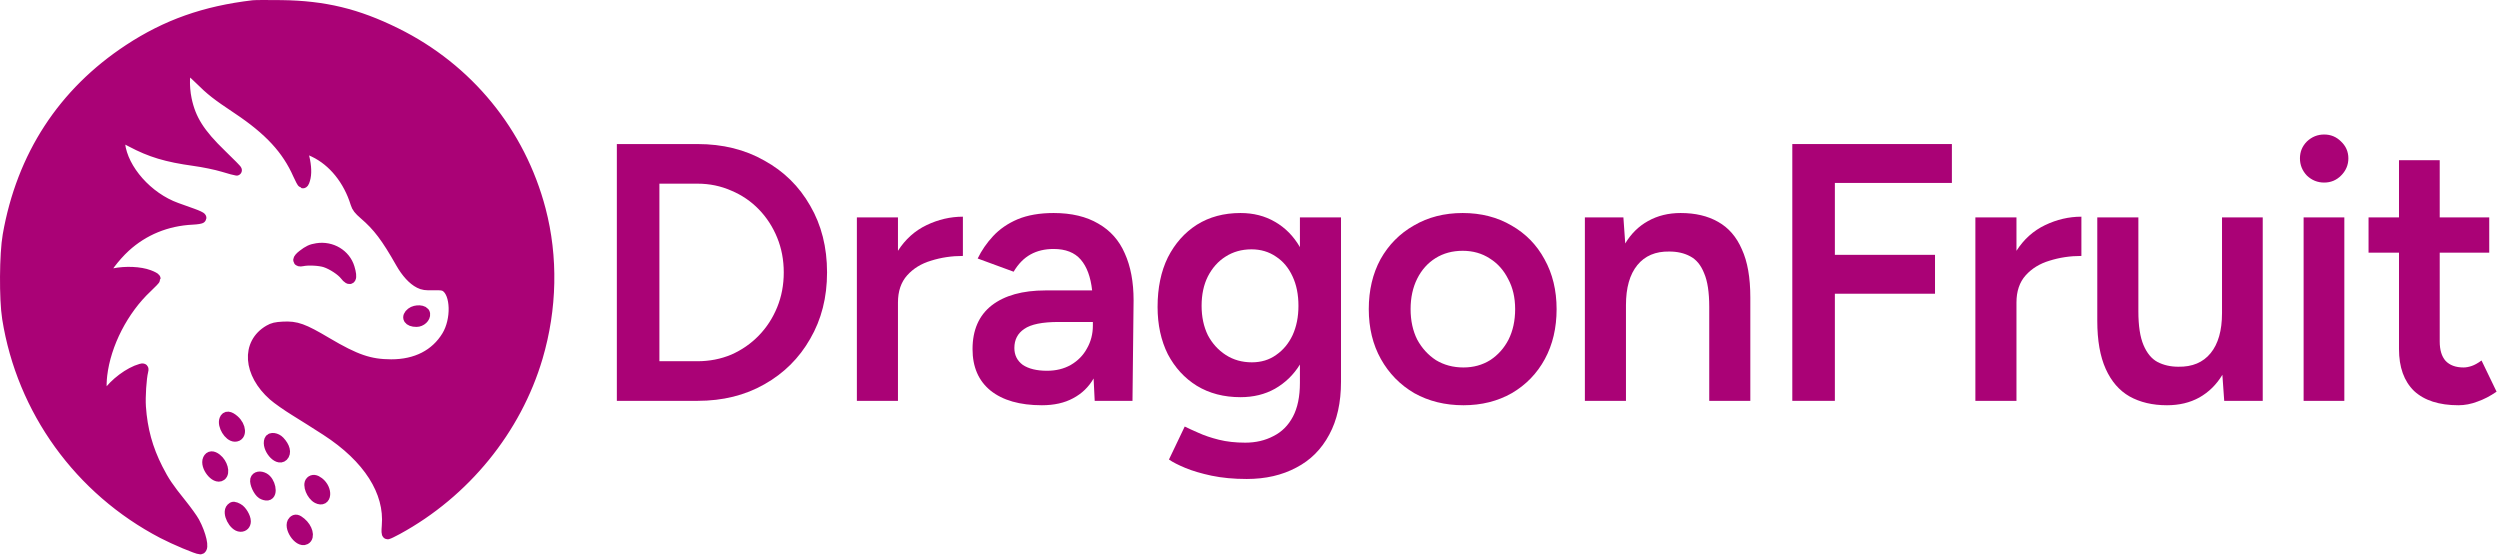
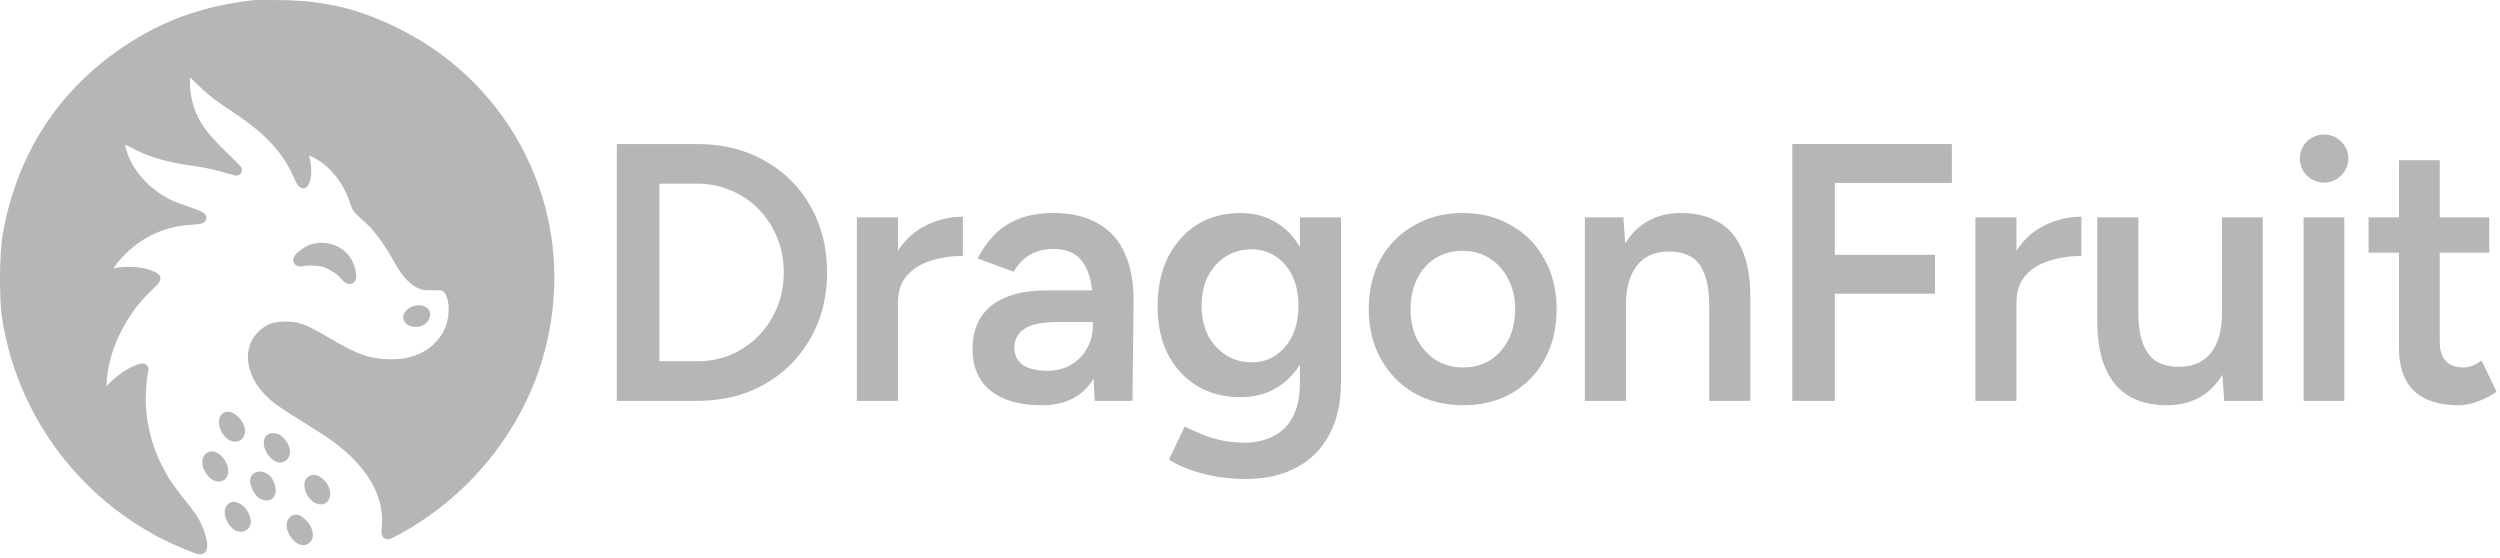
<svg xmlns="http://www.w3.org/2000/svg" width="184" height="41" viewBox="0 0 184 41" fill="none">
-   <path fill-rule="evenodd" clip-rule="evenodd" d="M18.623 0.418C15.065 0.84 12.256 1.833 9.497 3.647C4.646 6.835 1.62 11.481 0.596 17.313C0.353 18.694 0.332 22.014 0.556 23.424C1.632 30.194 5.86 36.049 11.979 39.241C12.863 39.702 14.523 40.4 14.736 40.4C15.023 40.4 14.783 39.333 14.293 38.426C14.164 38.188 13.732 37.586 13.333 37.091C12.373 35.898 12.067 35.443 11.593 34.51C10.844 33.036 10.454 31.611 10.34 29.938C10.291 29.215 10.381 27.825 10.509 27.319C10.555 27.136 10.542 27.123 10.37 27.172C9.527 27.409 8.443 28.219 7.887 29.028C7.738 29.244 7.592 29.422 7.563 29.423C7.444 29.427 7.403 28.369 7.492 27.614C7.764 25.308 9.052 22.8 10.812 21.151C11.146 20.838 11.418 20.55 11.418 20.509C11.418 20.468 11.211 20.357 10.958 20.262C10.311 20.019 9.252 19.971 8.39 20.145C8.023 20.219 7.699 20.256 7.671 20.227C7.525 20.084 8.42 18.881 9.207 18.163C10.564 16.923 12.266 16.227 14.162 16.135C14.503 16.119 14.786 16.073 14.79 16.034C14.794 15.995 14.515 15.863 14.169 15.74C13.823 15.617 13.288 15.425 12.98 15.314C10.857 14.55 9.033 12.492 8.808 10.607C8.737 10.007 8.839 9.985 9.669 10.427C11.088 11.181 12.27 11.536 14.287 11.814C14.999 11.912 15.898 12.097 16.428 12.256C16.93 12.406 17.369 12.528 17.402 12.528C17.436 12.527 16.939 12.021 16.299 11.403C14.674 9.833 14.019 8.797 13.708 7.302C13.51 6.352 13.551 5.144 13.784 5.055C13.84 5.034 14.24 5.368 14.674 5.797C15.554 6.667 15.94 6.969 17.504 8.012C19.835 9.568 21.141 10.983 21.959 12.838C22.104 13.166 22.256 13.447 22.298 13.46C22.34 13.474 22.414 13.293 22.464 13.057C22.554 12.626 22.497 11.988 22.309 11.347C22.243 11.122 22.248 11.052 22.341 10.961C22.437 10.866 22.547 10.895 23.121 11.169C24.54 11.846 25.662 13.235 26.198 14.976C26.282 15.249 26.423 15.432 26.811 15.765C27.833 16.645 28.441 17.448 29.514 19.34C29.918 20.053 30.405 20.584 30.869 20.817C31.138 20.953 31.32 20.979 31.895 20.964C32.452 20.95 32.638 20.974 32.81 21.087C33.581 21.587 33.632 23.543 32.906 24.738C32.069 26.114 30.635 26.849 28.791 26.846C27.214 26.843 26.166 26.485 24.028 25.218C22.305 24.197 21.812 24.021 20.832 24.071C20.302 24.099 20.099 24.147 19.809 24.314C18.137 25.281 18.284 27.473 20.13 29.101C20.423 29.36 21.145 29.867 21.733 30.228C22.321 30.59 23.348 31.239 24.016 31.671C27.12 33.681 28.715 36.182 28.499 38.7C28.465 39.105 28.474 39.293 28.53 39.293C28.575 39.293 28.897 39.138 29.244 38.949C34.211 36.24 37.983 31.604 39.55 26.288C40.603 22.712 40.68 18.922 39.768 15.444C38.276 9.752 34.433 5.054 29.128 2.439C26.266 1.027 23.874 0.451 20.707 0.408C19.716 0.395 18.781 0.398 18.626 0.417L18.623 0.418ZM23.336 18.297C22.911 18.364 22.706 18.459 22.285 18.784C21.902 19.08 21.88 19.275 22.24 19.197C22.677 19.102 23.537 19.146 23.95 19.284C24.464 19.455 25.14 19.9 25.401 20.237C25.799 20.751 25.94 20.508 25.702 19.718C25.407 18.738 24.395 18.13 23.336 18.297H23.336ZM30.286 23.032C29.889 23.34 30.076 23.661 30.652 23.661C30.985 23.661 31.297 23.371 31.258 23.097C31.219 22.83 30.6 22.789 30.286 23.032ZM16.544 30.879C16.378 31.308 16.865 32.11 17.291 32.11C17.78 32.11 17.734 31.38 17.218 30.932C16.877 30.637 16.644 30.618 16.544 30.879ZM19.851 32.389C19.632 32.952 20.446 33.932 20.823 33.56C21.058 33.328 20.954 32.902 20.559 32.485C20.33 32.242 19.929 32.188 19.851 32.389ZM15.327 33.805C15.094 34.309 15.864 35.288 16.266 34.998C16.548 34.795 16.36 34.106 15.932 33.775C15.651 33.556 15.438 33.566 15.328 33.805H15.327ZM18.817 35.3C18.753 35.555 19.033 36.166 19.291 36.333C19.403 36.405 19.577 36.452 19.679 36.438C20.074 36.383 19.878 35.428 19.421 35.187C19.145 35.041 18.869 35.093 18.817 35.299V35.3ZM22.882 35.442C22.644 35.676 22.951 36.448 23.366 36.66C24.027 36.997 24.105 36.015 23.457 35.512C23.217 35.325 23.023 35.302 22.882 35.442ZM17.038 37.416C16.719 37.73 17.225 38.732 17.706 38.74C17.922 38.743 18.062 38.597 18.062 38.368C18.062 38.072 17.762 37.571 17.505 37.441C17.221 37.296 17.162 37.293 17.038 37.416ZM21.601 38.363C21.21 38.748 21.988 39.941 22.466 39.689C22.79 39.519 22.617 38.869 22.142 38.475C21.867 38.247 21.745 38.222 21.601 38.363Z" fill="#AA0276" stroke="#AA0276" stroke-width="0.8" stroke-linejoin="round" />
-   <path d="M180.94 29.826C179.518 29.826 178.429 29.475 177.673 28.773C176.935 28.053 176.566 27.027 176.566 25.695V18.594H174.325V16.002H176.566V11.79H179.563V16.002H183.208V18.594H179.563V25.128C179.563 25.758 179.707 26.235 179.995 26.559C180.301 26.883 180.742 27.045 181.318 27.045C181.498 27.045 181.696 27.009 181.912 26.937C182.128 26.865 182.371 26.73 182.641 26.532L183.748 28.827C183.28 29.151 182.812 29.394 182.344 29.556C181.876 29.736 181.408 29.826 180.94 29.826Z" fill="#AA0276" />
-   <path d="M169.546 29.502V16.002H172.543V29.502H169.546ZM171.058 13.437C170.572 13.437 170.149 13.266 169.789 12.924C169.447 12.564 169.276 12.141 169.276 11.655C169.276 11.169 169.447 10.755 169.789 10.413C170.149 10.071 170.572 9.9 171.058 9.9C171.544 9.9 171.958 10.071 172.3 10.413C172.66 10.755 172.84 11.169 172.84 11.655C172.84 12.141 172.66 12.564 172.3 12.924C171.958 13.266 171.544 13.437 171.058 13.437Z" fill="#AA0276" />
-   <path d="M159.49 29.826C158.428 29.826 157.51 29.61 156.736 29.178C155.98 28.746 155.395 28.071 154.981 27.153C154.567 26.235 154.36 25.056 154.36 23.616V16.002H157.384V22.914C157.384 23.976 157.51 24.804 157.762 25.398C158.014 25.992 158.356 26.406 158.788 26.64C159.238 26.874 159.751 26.991 160.327 26.991C161.353 27.009 162.145 26.676 162.703 25.992C163.261 25.308 163.54 24.327 163.54 23.049V16.002H166.537V29.502H163.702L163.567 27.585C163.135 28.305 162.568 28.863 161.866 29.259C161.182 29.637 160.39 29.826 159.49 29.826Z" fill="#AA0276" />
-   <path d="M145.388 29.502V16.002H148.412V18.459C148.952 17.613 149.654 16.983 150.518 16.569C151.382 16.155 152.273 15.948 153.191 15.948V18.837C152.363 18.837 151.58 18.954 150.842 19.188C150.122 19.404 149.537 19.764 149.087 20.268C148.637 20.772 148.412 21.438 148.412 22.266V29.502H145.388Z" fill="#AA0276" />
-   <path d="M131.914 29.502V10.602H143.659V13.464H135.046V18.756H142.417V21.618H135.046V29.502H131.914Z" fill="#AA0276" />
-   <path d="M116.647 29.502V16.002H119.482L119.617 17.919C120.049 17.199 120.607 16.65 121.291 16.272C121.993 15.876 122.794 15.678 123.694 15.678C124.774 15.678 125.692 15.894 126.448 16.326C127.222 16.758 127.807 17.433 128.203 18.351C128.617 19.251 128.824 20.43 128.824 21.888V29.502H125.8V22.59C125.8 21.51 125.674 20.682 125.422 20.106C125.188 19.512 124.846 19.098 124.396 18.864C123.964 18.63 123.451 18.513 122.857 18.513C121.849 18.495 121.066 18.828 120.508 19.512C119.95 20.196 119.671 21.177 119.671 22.455V29.502H116.647Z" fill="#AA0276" />
-   <path d="M107.708 29.826C106.358 29.826 105.152 29.529 104.09 28.935C103.046 28.323 102.227 27.486 101.633 26.424C101.039 25.362 100.742 24.138 100.742 22.752C100.742 21.366 101.03 20.142 101.606 19.08C102.2 18.018 103.019 17.19 104.063 16.596C105.107 15.984 106.304 15.678 107.654 15.678C109.004 15.678 110.201 15.984 111.245 16.596C112.289 17.19 113.099 18.018 113.675 19.08C114.269 20.142 114.566 21.366 114.566 22.752C114.566 24.138 114.278 25.362 113.702 26.424C113.126 27.486 112.316 28.323 111.272 28.935C110.228 29.529 109.04 29.826 107.708 29.826ZM107.708 27.045C108.446 27.045 109.103 26.865 109.679 26.505C110.255 26.127 110.705 25.623 111.029 24.993C111.353 24.345 111.515 23.598 111.515 22.752C111.515 21.906 111.344 21.168 111.002 20.538C110.678 19.89 110.228 19.386 109.652 19.026C109.076 18.648 108.41 18.459 107.654 18.459C106.898 18.459 106.232 18.639 105.656 18.999C105.08 19.359 104.63 19.863 104.306 20.511C103.982 21.159 103.82 21.906 103.82 22.752C103.82 23.598 103.982 24.345 104.306 24.993C104.648 25.623 105.107 26.127 105.683 26.505C106.277 26.865 106.952 27.045 107.708 27.045Z" fill="#AA0276" />
-   <path d="M91.759 35.253C90.805 35.253 89.941 35.172 89.167 35.01C88.411 34.848 87.772 34.659 87.25 34.443C86.728 34.227 86.323 34.02 86.035 33.822L87.196 31.392C87.448 31.518 87.781 31.671 88.195 31.851C88.627 32.049 89.131 32.22 89.707 32.364C90.283 32.508 90.931 32.58 91.651 32.58C92.425 32.58 93.118 32.418 93.73 32.094C94.342 31.788 94.819 31.311 95.161 30.663C95.503 30.015 95.674 29.187 95.674 28.179V26.829C95.206 27.585 94.594 28.179 93.838 28.611C93.1 29.025 92.254 29.232 91.3 29.232C90.076 29.232 89.005 28.953 88.087 28.395C87.187 27.837 86.476 27.063 85.954 26.073C85.45 25.065 85.198 23.904 85.198 22.59C85.198 21.186 85.45 19.971 85.954 18.945C86.476 17.919 87.187 17.118 88.087 16.542C89.005 15.966 90.076 15.678 91.3 15.678C92.254 15.678 93.1 15.894 93.838 16.326C94.594 16.758 95.206 17.379 95.674 18.189V16.002H98.698V28.098C98.698 29.628 98.41 30.924 97.834 31.986C97.258 33.066 96.448 33.876 95.404 34.416C94.36 34.974 93.145 35.253 91.759 35.253ZM92.137 26.667C92.821 26.667 93.415 26.487 93.919 26.127C94.441 25.767 94.846 25.281 95.134 24.669C95.422 24.039 95.566 23.319 95.566 22.509C95.566 21.681 95.422 20.961 95.134 20.349C94.846 19.719 94.441 19.233 93.919 18.891C93.397 18.531 92.794 18.351 92.11 18.351C91.39 18.351 90.751 18.531 90.193 18.891C89.653 19.233 89.221 19.719 88.897 20.349C88.591 20.961 88.438 21.681 88.438 22.509C88.438 23.319 88.591 24.039 88.897 24.669C89.221 25.281 89.662 25.767 90.22 26.127C90.778 26.487 91.417 26.667 92.137 26.667Z" fill="#AA0276" />
-   <path d="M76.682 29.826C75.062 29.826 73.802 29.466 72.902 28.746C72.02 28.026 71.579 27.009 71.579 25.695C71.579 24.291 72.047 23.22 72.983 22.482C73.937 21.744 75.26 21.375 76.952 21.375H80.381C80.273 20.385 79.994 19.629 79.544 19.107C79.094 18.585 78.428 18.324 77.546 18.324C76.898 18.324 76.331 18.459 75.845 18.729C75.359 18.999 74.945 19.422 74.603 19.998L71.957 19.026C72.245 18.432 72.623 17.883 73.091 17.379C73.577 16.857 74.18 16.443 74.9 16.137C75.638 15.831 76.52 15.678 77.546 15.678C78.86 15.678 79.958 15.939 80.84 16.461C81.722 16.965 82.37 17.694 82.784 18.648C83.216 19.602 83.432 20.754 83.432 22.104L83.351 29.502H80.57L80.489 27.855C80.129 28.485 79.625 28.971 78.977 29.313C78.347 29.655 77.582 29.826 76.682 29.826ZM77.06 27.288C77.726 27.288 78.311 27.144 78.815 26.856C79.337 26.55 79.733 26.145 80.003 25.641C80.291 25.137 80.435 24.579 80.435 23.967V23.697H77.924C76.718 23.697 75.872 23.868 75.386 24.21C74.9 24.534 74.657 25.002 74.657 25.614C74.657 26.136 74.864 26.55 75.278 26.856C75.71 27.144 76.304 27.288 77.06 27.288Z" fill="#AA0276" />
-   <path d="M63.066 29.502V16.002H66.09V18.459C66.63 17.613 67.332 16.983 68.196 16.569C69.06 16.155 69.951 15.948 70.869 15.948V18.837C70.041 18.837 69.258 18.954 68.52 19.188C67.8 19.404 67.215 19.764 66.765 20.268C66.315 20.772 66.09 21.438 66.09 22.266V29.502H63.066Z" fill="#AA0276" />
-   <path d="M45.4 29.502V10.602H51.34C53.194 10.602 54.832 11.007 56.254 11.817C57.694 12.609 58.819 13.716 59.629 15.138C60.457 16.56 60.871 18.198 60.871 20.052C60.871 21.888 60.457 23.517 59.629 24.939C58.819 26.361 57.694 27.477 56.254 28.287C54.832 29.097 53.194 29.502 51.34 29.502H45.4ZM48.532 26.586H51.34C52.222 26.586 53.05 26.424 53.824 26.1C54.598 25.758 55.273 25.29 55.849 24.696C56.425 24.102 56.875 23.409 57.199 22.617C57.523 21.825 57.685 20.97 57.685 20.052C57.685 19.134 57.523 18.279 57.199 17.487C56.875 16.695 56.425 16.002 55.849 15.408C55.273 14.814 54.598 14.355 53.824 14.031C53.05 13.689 52.222 13.518 51.34 13.518H48.532V26.586Z" fill="#AA0276" />
+   <path fill-rule="evenodd" clip-rule="evenodd" d="M18.623 0.418C15.065 0.84 12.256 1.833 9.497 3.647C4.646 6.835 1.62 11.481 0.596 17.313C0.353 18.694 0.332 22.014 0.556 23.424C1.632 30.194 5.86 36.049 11.979 39.241C12.863 39.702 14.523 40.4 14.736 40.4C15.023 40.4 14.783 39.333 14.293 38.426C14.164 38.188 13.732 37.586 13.333 37.091C12.373 35.898 12.067 35.443 11.593 34.51C10.844 33.036 10.454 31.611 10.34 29.938C10.291 29.215 10.381 27.825 10.509 27.319C10.555 27.136 10.542 27.123 10.37 27.172C9.527 27.409 8.443 28.219 7.887 29.028C7.738 29.244 7.592 29.422 7.563 29.423C7.444 29.427 7.403 28.369 7.492 27.614C7.764 25.308 9.052 22.8 10.812 21.151C11.146 20.838 11.418 20.55 11.418 20.509C11.418 20.468 11.211 20.357 10.958 20.262C10.311 20.019 9.252 19.971 8.39 20.145C8.023 20.219 7.699 20.256 7.671 20.227C7.525 20.084 8.42 18.881 9.207 18.163C10.564 16.923 12.266 16.227 14.162 16.135C14.503 16.119 14.786 16.073 14.79 16.034C14.794 15.995 14.515 15.863 14.169 15.74C13.823 15.617 13.288 15.425 12.98 15.314C10.857 14.55 9.033 12.492 8.808 10.607C8.737 10.007 8.839 9.985 9.669 10.427C11.088 11.181 12.27 11.536 14.287 11.814C14.999 11.912 15.898 12.097 16.428 12.256C16.93 12.406 17.369 12.528 17.402 12.528C17.436 12.527 16.939 12.021 16.299 11.403C14.674 9.833 14.019 8.797 13.708 7.302C13.51 6.352 13.551 5.144 13.784 5.055C13.84 5.034 14.24 5.368 14.674 5.797C15.554 6.667 15.94 6.969 17.504 8.012C19.835 9.568 21.141 10.983 21.959 12.838C22.104 13.166 22.256 13.447 22.298 13.46C22.34 13.474 22.414 13.293 22.464 13.057C22.554 12.626 22.497 11.988 22.309 11.347C22.243 11.122 22.248 11.052 22.341 10.961C22.437 10.866 22.547 10.895 23.121 11.169C24.54 11.846 25.662 13.235 26.198 14.976C26.282 15.249 26.423 15.432 26.811 15.765C27.833 16.645 28.441 17.448 29.514 19.34C29.918 20.053 30.405 20.584 30.869 20.817C31.138 20.953 31.32 20.979 31.895 20.964C32.452 20.95 32.638 20.974 32.81 21.087C33.581 21.587 33.632 23.543 32.906 24.738C32.069 26.114 30.635 26.849 28.791 26.846C27.214 26.843 26.166 26.485 24.028 25.218C22.305 24.197 21.812 24.021 20.832 24.071C20.302 24.099 20.099 24.147 19.809 24.314C18.137 25.281 18.284 27.473 20.13 29.101C20.423 29.36 21.145 29.867 21.733 30.228C22.321 30.59 23.348 31.239 24.016 31.671C27.12 33.681 28.715 36.182 28.499 38.7C28.465 39.105 28.474 39.293 28.53 39.293C28.575 39.293 28.897 39.138 29.244 38.949C34.211 36.24 37.983 31.604 39.55 26.288C40.603 22.712 40.68 18.922 39.768 15.444C38.276 9.752 34.433 5.054 29.128 2.439C26.266 1.027 23.874 0.451 20.707 0.408C19.716 0.395 18.781 0.398 18.626 0.417L18.623 0.418ZM23.336 18.297C22.911 18.364 22.706 18.459 22.285 18.784C21.902 19.08 21.88 19.275 22.24 19.197C22.677 19.102 23.537 19.146 23.95 19.284C24.464 19.455 25.14 19.9 25.401 20.237C25.799 20.751 25.94 20.508 25.702 19.718C25.407 18.738 24.395 18.13 23.336 18.297H23.336ZM30.286 23.032C29.889 23.34 30.076 23.661 30.652 23.661C30.985 23.661 31.297 23.371 31.258 23.097C31.219 22.83 30.6 22.789 30.286 23.032ZM16.544 30.879C16.378 31.308 16.865 32.11 17.291 32.11C17.78 32.11 17.734 31.38 17.218 30.932C16.877 30.637 16.644 30.618 16.544 30.879ZM19.851 32.389C19.632 32.952 20.446 33.932 20.823 33.56C21.058 33.328 20.954 32.902 20.559 32.485C20.33 32.242 19.929 32.188 19.851 32.389ZM15.327 33.805C15.094 34.309 15.864 35.288 16.266 34.998C16.548 34.795 16.36 34.106 15.932 33.775C15.651 33.556 15.438 33.566 15.328 33.805H15.327ZM18.817 35.3C18.753 35.555 19.033 36.166 19.291 36.333C19.403 36.405 19.577 36.452 19.679 36.438C20.074 36.383 19.878 35.428 19.421 35.187C19.145 35.041 18.869 35.093 18.817 35.299V35.3ZM22.882 35.442C22.644 35.676 22.951 36.448 23.366 36.66C24.027 36.997 24.105 36.015 23.457 35.512C23.217 35.325 23.023 35.302 22.882 35.442ZM17.038 37.416C16.719 37.73 17.225 38.732 17.706 38.74C17.922 38.743 18.062 38.597 18.062 38.368C18.062 38.072 17.762 37.571 17.505 37.441C17.221 37.296 17.162 37.293 17.038 37.416ZM21.601 38.363C21.21 38.748 21.988 39.941 22.466 39.689C22.79 39.519 22.617 38.869 22.142 38.475C21.867 38.247 21.745 38.222 21.601 38.363Z" fill="#b6b6b6" stroke="#b6b6b6" stroke-width="0.8" stroke-linejoin="round" />
+   <path d="M180.94 29.826C179.518 29.826 178.429 29.475 177.673 28.773C176.935 28.053 176.566 27.027 176.566 25.695V18.594H174.325V16.002H176.566V11.79H179.563V16.002H183.208V18.594H179.563V25.128C179.563 25.758 179.707 26.235 179.995 26.559C180.301 26.883 180.742 27.045 181.318 27.045C181.498 27.045 181.696 27.009 181.912 26.937C182.128 26.865 182.371 26.73 182.641 26.532L183.748 28.827C183.28 29.151 182.812 29.394 182.344 29.556C181.876 29.736 181.408 29.826 180.94 29.826Z" fill="#b6b6b6" />
+   <path d="M169.546 29.502V16.002H172.543V29.502H169.546ZM171.058 13.437C170.572 13.437 170.149 13.266 169.789 12.924C169.447 12.564 169.276 12.141 169.276 11.655C169.276 11.169 169.447 10.755 169.789 10.413C170.149 10.071 170.572 9.9 171.058 9.9C171.544 9.9 171.958 10.071 172.3 10.413C172.66 10.755 172.84 11.169 172.84 11.655C172.84 12.141 172.66 12.564 172.3 12.924C171.958 13.266 171.544 13.437 171.058 13.437Z" fill="#b6b6b6" />
+   <path d="M159.49 29.826C158.428 29.826 157.51 29.61 156.736 29.178C155.98 28.746 155.395 28.071 154.981 27.153C154.567 26.235 154.36 25.056 154.36 23.616V16.002H157.384V22.914C157.384 23.976 157.51 24.804 157.762 25.398C158.014 25.992 158.356 26.406 158.788 26.64C159.238 26.874 159.751 26.991 160.327 26.991C161.353 27.009 162.145 26.676 162.703 25.992C163.261 25.308 163.54 24.327 163.54 23.049V16.002H166.537V29.502H163.702L163.567 27.585C163.135 28.305 162.568 28.863 161.866 29.259C161.182 29.637 160.39 29.826 159.49 29.826Z" fill="#b6b6b6" />
+   <path d="M145.388 29.502V16.002H148.412V18.459C148.952 17.613 149.654 16.983 150.518 16.569C151.382 16.155 152.273 15.948 153.191 15.948V18.837C152.363 18.837 151.58 18.954 150.842 19.188C150.122 19.404 149.537 19.764 149.087 20.268C148.637 20.772 148.412 21.438 148.412 22.266V29.502H145.388Z" fill="#b6b6b6" />
+   <path d="M131.914 29.502V10.602H143.659V13.464H135.046V18.756H142.417V21.618H135.046V29.502H131.914Z" fill="#b6b6b6" />
+   <path d="M116.647 29.502V16.002H119.482L119.617 17.919C120.049 17.199 120.607 16.65 121.291 16.272C121.993 15.876 122.794 15.678 123.694 15.678C124.774 15.678 125.692 15.894 126.448 16.326C127.222 16.758 127.807 17.433 128.203 18.351C128.617 19.251 128.824 20.43 128.824 21.888V29.502H125.8V22.59C125.8 21.51 125.674 20.682 125.422 20.106C125.188 19.512 124.846 19.098 124.396 18.864C123.964 18.63 123.451 18.513 122.857 18.513C121.849 18.495 121.066 18.828 120.508 19.512C119.95 20.196 119.671 21.177 119.671 22.455V29.502H116.647Z" fill="#b6b6b6" />
+   <path d="M107.708 29.826C106.358 29.826 105.152 29.529 104.09 28.935C103.046 28.323 102.227 27.486 101.633 26.424C101.039 25.362 100.742 24.138 100.742 22.752C100.742 21.366 101.03 20.142 101.606 19.08C102.2 18.018 103.019 17.19 104.063 16.596C105.107 15.984 106.304 15.678 107.654 15.678C109.004 15.678 110.201 15.984 111.245 16.596C112.289 17.19 113.099 18.018 113.675 19.08C114.269 20.142 114.566 21.366 114.566 22.752C114.566 24.138 114.278 25.362 113.702 26.424C113.126 27.486 112.316 28.323 111.272 28.935C110.228 29.529 109.04 29.826 107.708 29.826ZM107.708 27.045C108.446 27.045 109.103 26.865 109.679 26.505C110.255 26.127 110.705 25.623 111.029 24.993C111.353 24.345 111.515 23.598 111.515 22.752C111.515 21.906 111.344 21.168 111.002 20.538C110.678 19.89 110.228 19.386 109.652 19.026C109.076 18.648 108.41 18.459 107.654 18.459C106.898 18.459 106.232 18.639 105.656 18.999C105.08 19.359 104.63 19.863 104.306 20.511C103.982 21.159 103.82 21.906 103.82 22.752C103.82 23.598 103.982 24.345 104.306 24.993C104.648 25.623 105.107 26.127 105.683 26.505C106.277 26.865 106.952 27.045 107.708 27.045Z" fill="#b6b6b6" />
+   <path d="M91.759 35.253C90.805 35.253 89.941 35.172 89.167 35.01C88.411 34.848 87.772 34.659 87.25 34.443C86.728 34.227 86.323 34.02 86.035 33.822L87.196 31.392C87.448 31.518 87.781 31.671 88.195 31.851C88.627 32.049 89.131 32.22 89.707 32.364C90.283 32.508 90.931 32.58 91.651 32.58C92.425 32.58 93.118 32.418 93.73 32.094C94.342 31.788 94.819 31.311 95.161 30.663C95.503 30.015 95.674 29.187 95.674 28.179V26.829C95.206 27.585 94.594 28.179 93.838 28.611C93.1 29.025 92.254 29.232 91.3 29.232C90.076 29.232 89.005 28.953 88.087 28.395C87.187 27.837 86.476 27.063 85.954 26.073C85.45 25.065 85.198 23.904 85.198 22.59C85.198 21.186 85.45 19.971 85.954 18.945C86.476 17.919 87.187 17.118 88.087 16.542C89.005 15.966 90.076 15.678 91.3 15.678C92.254 15.678 93.1 15.894 93.838 16.326C94.594 16.758 95.206 17.379 95.674 18.189V16.002H98.698V28.098C98.698 29.628 98.41 30.924 97.834 31.986C97.258 33.066 96.448 33.876 95.404 34.416C94.36 34.974 93.145 35.253 91.759 35.253ZM92.137 26.667C92.821 26.667 93.415 26.487 93.919 26.127C94.441 25.767 94.846 25.281 95.134 24.669C95.422 24.039 95.566 23.319 95.566 22.509C95.566 21.681 95.422 20.961 95.134 20.349C94.846 19.719 94.441 19.233 93.919 18.891C93.397 18.531 92.794 18.351 92.11 18.351C91.39 18.351 90.751 18.531 90.193 18.891C89.653 19.233 89.221 19.719 88.897 20.349C88.591 20.961 88.438 21.681 88.438 22.509C88.438 23.319 88.591 24.039 88.897 24.669C89.221 25.281 89.662 25.767 90.22 26.127C90.778 26.487 91.417 26.667 92.137 26.667Z" fill="#b6b6b6" />
+   <path d="M76.682 29.826C75.062 29.826 73.802 29.466 72.902 28.746C72.02 28.026 71.579 27.009 71.579 25.695C71.579 24.291 72.047 23.22 72.983 22.482C73.937 21.744 75.26 21.375 76.952 21.375H80.381C80.273 20.385 79.994 19.629 79.544 19.107C79.094 18.585 78.428 18.324 77.546 18.324C76.898 18.324 76.331 18.459 75.845 18.729C75.359 18.999 74.945 19.422 74.603 19.998L71.957 19.026C72.245 18.432 72.623 17.883 73.091 17.379C73.577 16.857 74.18 16.443 74.9 16.137C75.638 15.831 76.52 15.678 77.546 15.678C78.86 15.678 79.958 15.939 80.84 16.461C81.722 16.965 82.37 17.694 82.784 18.648C83.216 19.602 83.432 20.754 83.432 22.104L83.351 29.502H80.57L80.489 27.855C80.129 28.485 79.625 28.971 78.977 29.313C78.347 29.655 77.582 29.826 76.682 29.826ZM77.06 27.288C77.726 27.288 78.311 27.144 78.815 26.856C79.337 26.55 79.733 26.145 80.003 25.641C80.291 25.137 80.435 24.579 80.435 23.967V23.697H77.924C76.718 23.697 75.872 23.868 75.386 24.21C74.9 24.534 74.657 25.002 74.657 25.614C74.657 26.136 74.864 26.55 75.278 26.856C75.71 27.144 76.304 27.288 77.06 27.288Z" fill="#b6b6b6" />
+   <path d="M63.066 29.502V16.002H66.09V18.459C66.63 17.613 67.332 16.983 68.196 16.569C69.06 16.155 69.951 15.948 70.869 15.948V18.837C70.041 18.837 69.258 18.954 68.52 19.188C67.8 19.404 67.215 19.764 66.765 20.268C66.315 20.772 66.09 21.438 66.09 22.266V29.502H63.066Z" fill="#b6b6b6" />
+   <path d="M45.4 29.502V10.602H51.34C53.194 10.602 54.832 11.007 56.254 11.817C57.694 12.609 58.819 13.716 59.629 15.138C60.457 16.56 60.871 18.198 60.871 20.052C60.871 21.888 60.457 23.517 59.629 24.939C58.819 26.361 57.694 27.477 56.254 28.287C54.832 29.097 53.194 29.502 51.34 29.502H45.4ZM48.532 26.586H51.34C52.222 26.586 53.05 26.424 53.824 26.1C54.598 25.758 55.273 25.29 55.849 24.696C56.425 24.102 56.875 23.409 57.199 22.617C57.523 21.825 57.685 20.97 57.685 20.052C57.685 19.134 57.523 18.279 57.199 17.487C56.875 16.695 56.425 16.002 55.849 15.408C55.273 14.814 54.598 14.355 53.824 14.031C53.05 13.689 52.222 13.518 51.34 13.518H48.532V26.586Z" fill="#b6b6b6" />
</svg>
